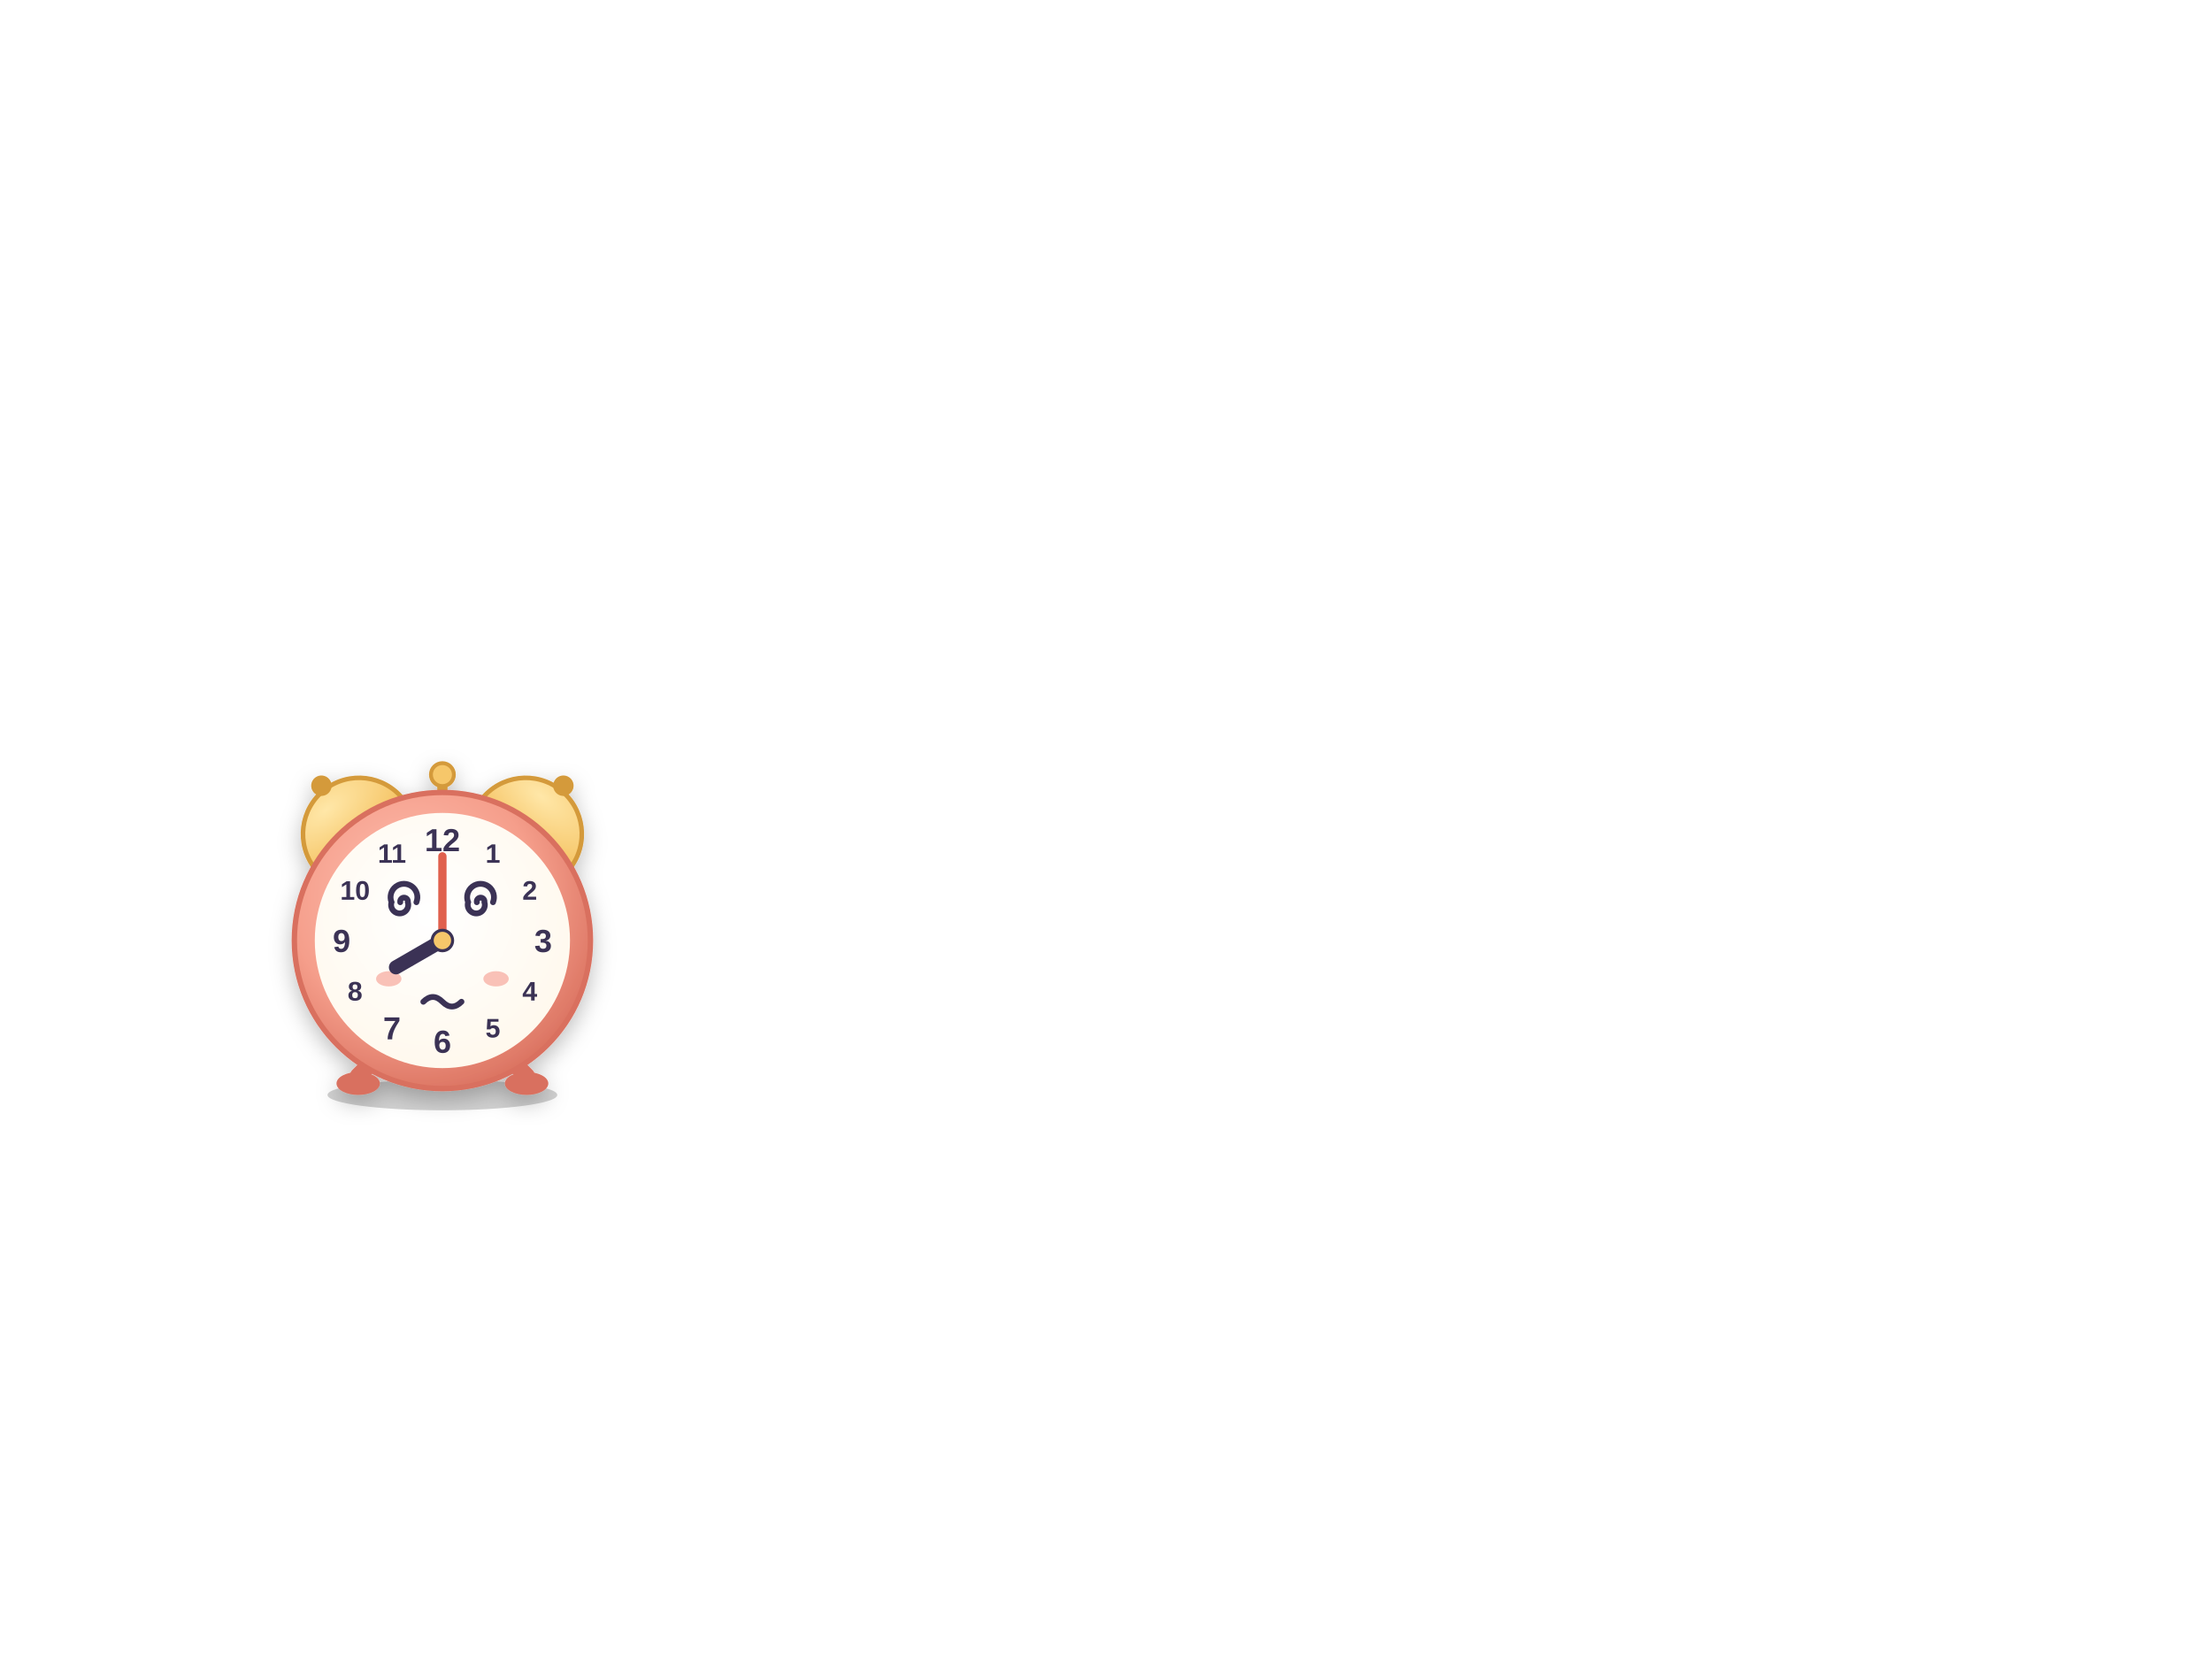
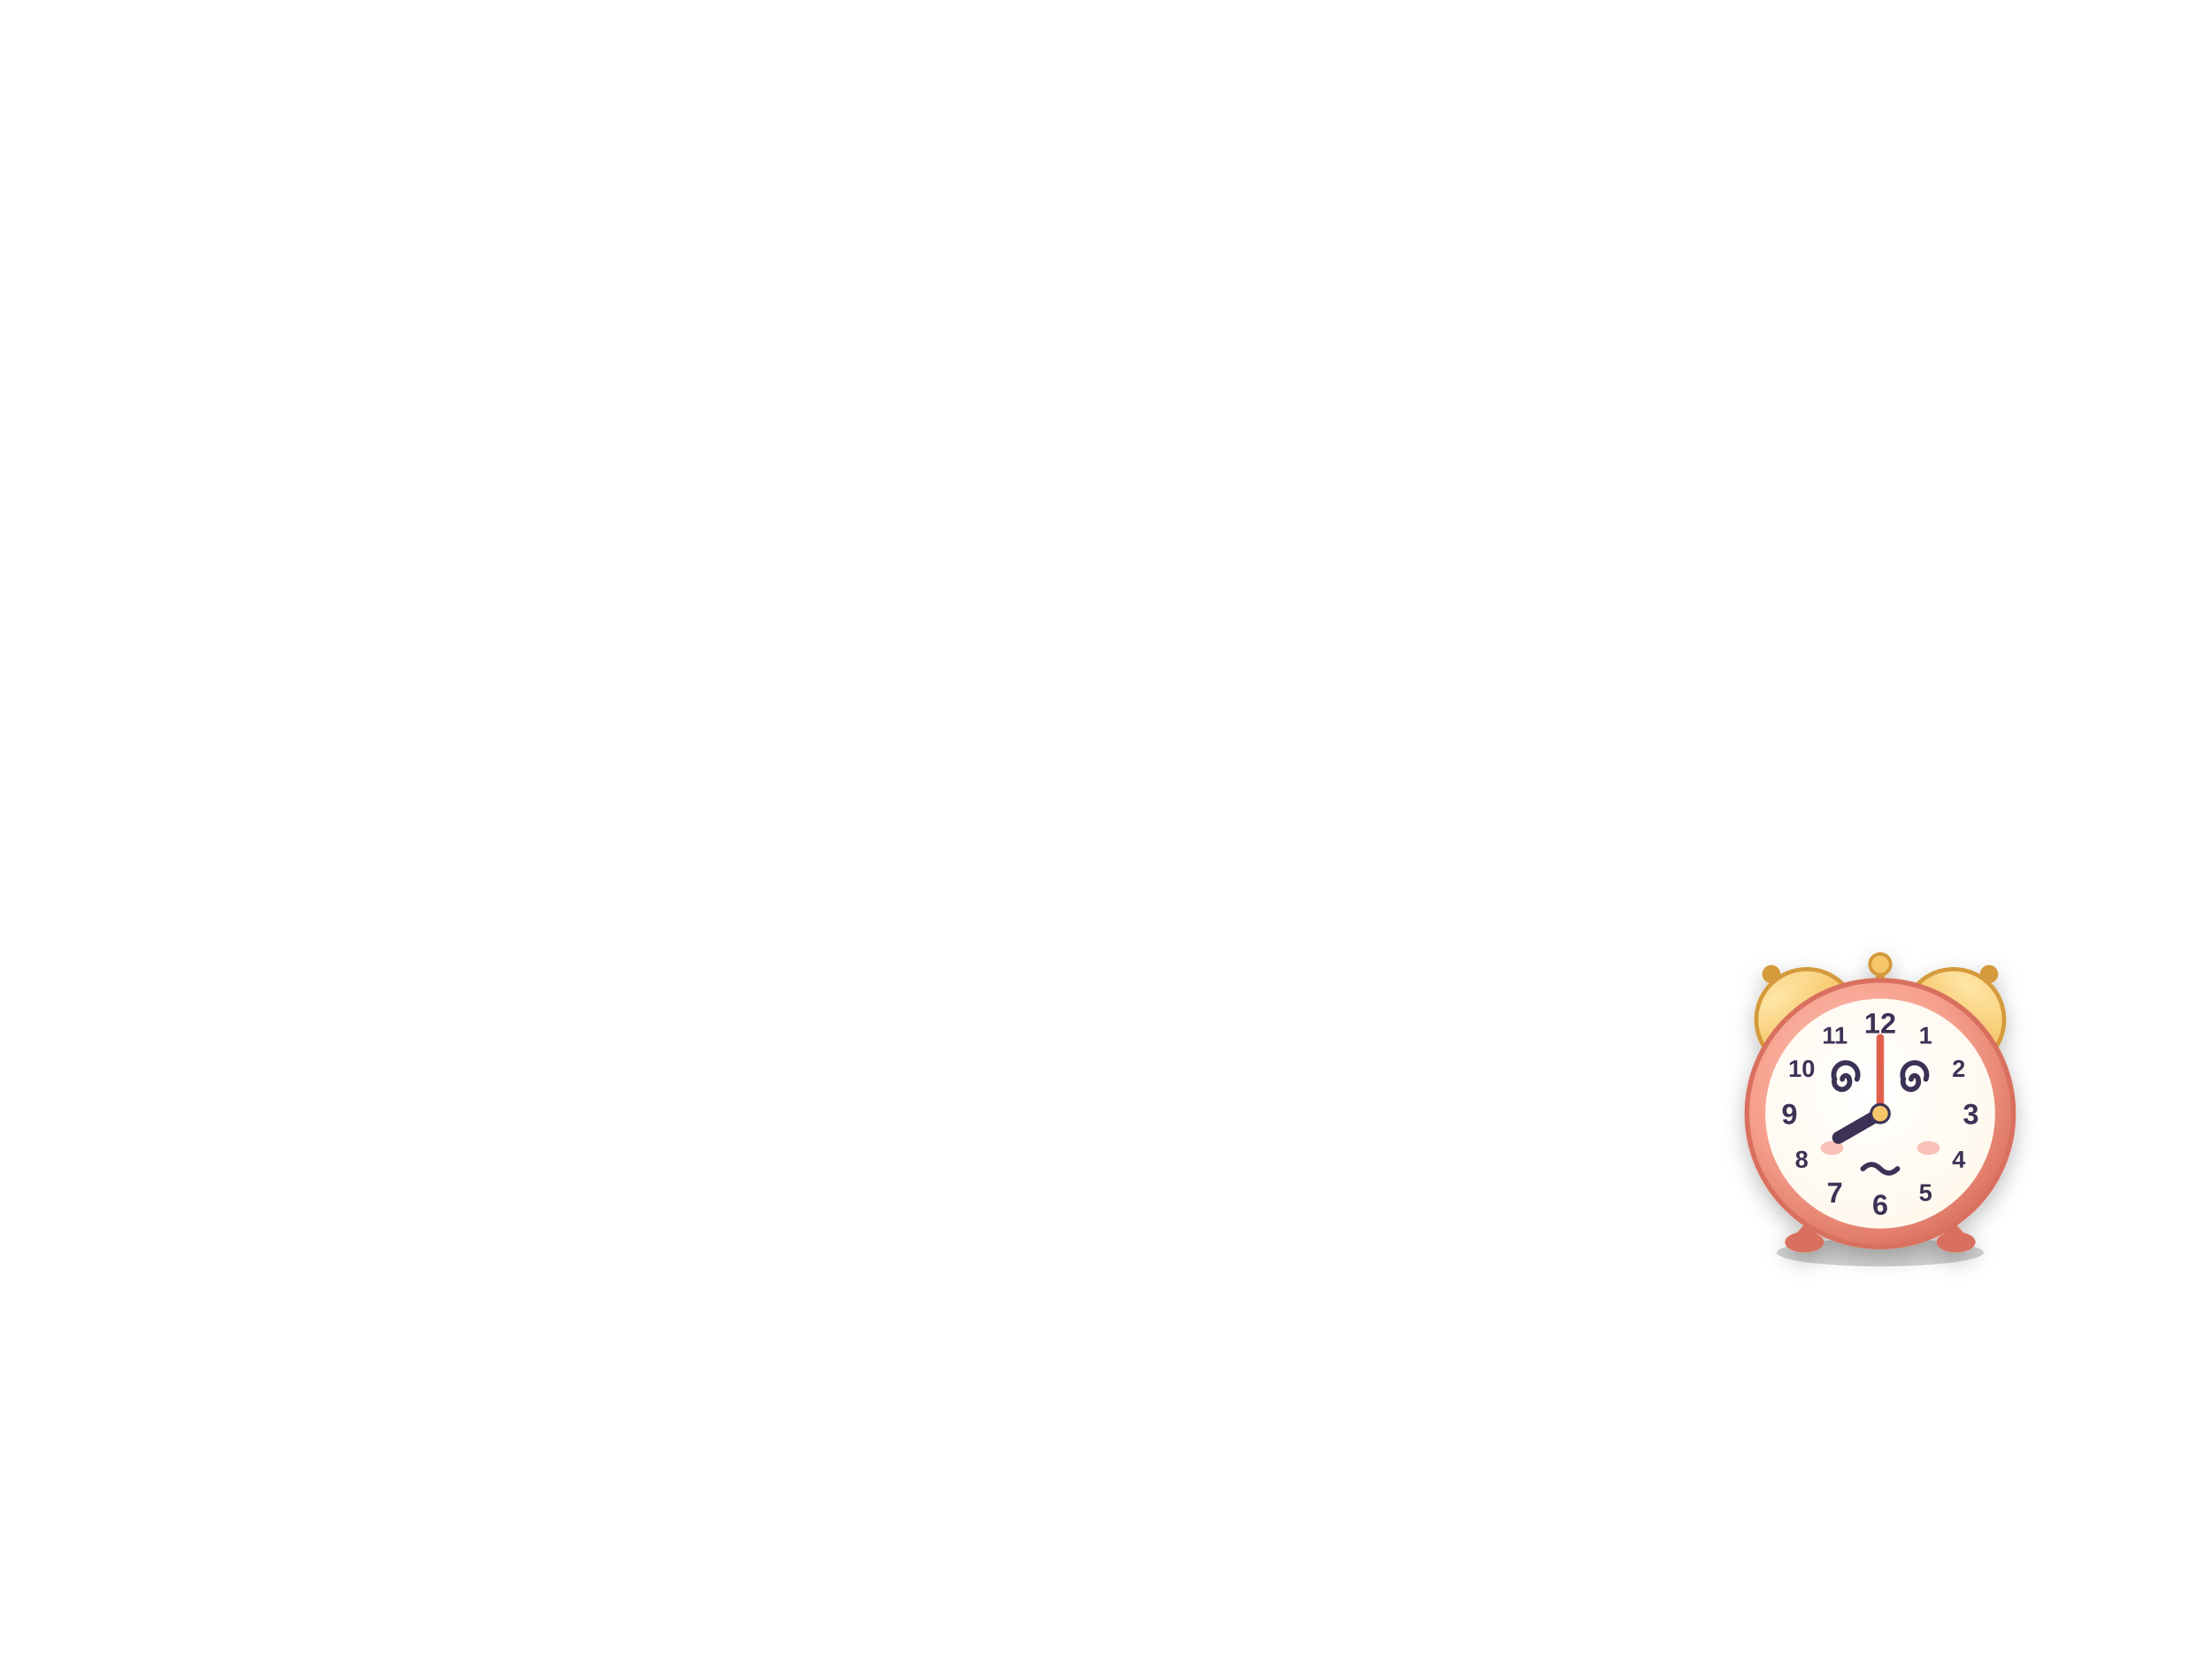
<svg xmlns="http://www.w3.org/2000/svg" viewBox="0 0 1600 1200" width="1600" height="1200">
  <defs>
    <radialGradient id="body" cx="40%" cy="35%" r="70%">
      <stop offset="0" stop-color="#FFC2B4" />
      <stop offset="0.6" stop-color="#F59E8B" />
      <stop offset="1" stop-color="#D9705E" />
    </radialGradient>
    <radialGradient id="bell" cx="40%" cy="30%" r="80%">
      <stop offset="0" stop-color="#FFE7A8" />
      <stop offset="1" stop-color="#F6C76B" />
    </radialGradient>
    <radialGradient id="dial" cx="45%" cy="40%" r="65%">
      <stop offset="0" stop-color="#FFFFFF" />
      <stop offset="1" stop-color="#FFF8EC" />
    </radialGradient>
    <filter id="soft" x="-20%" y="-20%" width="140%" height="140%">
      <feDropShadow dx="0" dy="6" stdDeviation="8" flood-color="#000" flood-opacity="0.25" />
    </filter>
  </defs>
-   <ellipse cx="320.0" cy="792.0" rx="83.1" ry="11.1" fill="#000" opacity="0.18" />
+   <ellipse cx="1360.0" cy="906.0" rx="74.8" ry="10.0" fill="#000" opacity="0.18" />
  <g filter="url(#soft)">
-     <line x1="278.5" y1="758.8" x2="259.1" y2="778.2" stroke="#D9705E" stroke-width="12.0" stroke-linecap="round" />
-     <ellipse cx="259.1" cy="783.7" rx="15.7" ry="8.3" fill="#D9705E" />
-     <line x1="361.5" y1="758.8" x2="380.9" y2="778.2" stroke="#D9705E" stroke-width="12.0" stroke-linecap="round" />
-     <ellipse cx="380.9" cy="783.7" rx="15.7" ry="8.3" fill="#D9705E" />
-     <g transform="rotate(-38 255.2 597.4)">
-       <path d="M214.6,604.8 a40.6,40.6 0 0 1 81.2,0 z" fill="url(#bell)" stroke="#D49A3A" stroke-width="3.3" />
-       <circle cx="255.2" cy="560.5" r="7.4" fill="#D49A3A" />
+     <line x1="1322.6" y1="876.1" x2="1305.2" y2="893.5" stroke="#D9705E" stroke-width="10.8" stroke-linecap="round" />
+     <ellipse cx="1305.2" cy="898.5" rx="14.1" ry="7.5" fill="#D9705E" />
+     <line x1="1397.4" y1="876.1" x2="1414.8" y2="893.5" stroke="#D9705E" stroke-width="10.8" stroke-linecap="round" />
+     <ellipse cx="1414.8" cy="898.5" rx="14.1" ry="7.5" fill="#D9705E" />
+     <g transform="rotate(-38 1301.7 730.8)">
+       <path d="M1265.1,737.5 a36.6,36.6 0 0 1 73.1,0 z" fill="url(#bell)" stroke="#D49A3A" stroke-width="3.0" />
+       <circle cx="1301.7" cy="697.6" r="6.6" fill="#D49A3A" />
    </g>
-     <g transform="rotate(38 384.8 597.4)">
-       <path d="M344.2,604.8 a40.6,40.6 0 0 1 81.2,0 z" fill="url(#bell)" stroke="#D49A3A" stroke-width="3.3" />
-       <circle cx="384.8" cy="560.5" r="7.4" fill="#D49A3A" />
+     <g transform="rotate(38 1418.3 730.8)">
+       <path d="M1381.8,737.5 a36.6,36.6 0 0 1 73.1,0 z" fill="url(#bell)" stroke="#D49A3A" stroke-width="3.0" />
+       <circle cx="1418.3" cy="697.6" r="6.6" fill="#D49A3A" />
    </g>
-     <line x1="320.0" y1="583.4" x2="320.0" y2="562.2" stroke="#D49A3A" stroke-width="7.4" stroke-linecap="round" />
-     <circle cx="320.0" cy="560.3" r="8.3" fill="#F6C76B" stroke="#D49A3A" stroke-width="2.8" />
-     <circle cx="320.0" cy="680.3" r="107.1" fill="url(#body)" stroke="#D9705E" stroke-width="3.9" />
-     <circle cx="320.0" cy="680.3" r="92.3" fill="url(#dial)" />
-     <text x="356.5" y="624.1" font-size="19.4" text-anchor="middle" font-family="Arial Rounded MT Bold, Arial, sans-serif" font-weight="bold" fill="#3B3355">1</text>
-     <text x="383.2" y="650.8" font-size="19.4" text-anchor="middle" font-family="Arial Rounded MT Bold, Arial, sans-serif" font-weight="bold" fill="#3B3355">2</text>
-     <text x="392.9" y="688.6" font-size="23.1" text-anchor="middle" font-family="Arial Rounded MT Bold, Arial, sans-serif" font-weight="bold" fill="#3B3355">3</text>
-     <text x="383.2" y="723.7" font-size="19.4" text-anchor="middle" font-family="Arial Rounded MT Bold, Arial, sans-serif" font-weight="bold" fill="#3B3355">4</text>
-     <text x="356.5" y="750.4" font-size="19.4" text-anchor="middle" font-family="Arial Rounded MT Bold, Arial, sans-serif" font-weight="bold" fill="#3B3355">5</text>
-     <text x="320.0" y="761.5" font-size="23.1" text-anchor="middle" font-family="Arial Rounded MT Bold, Arial, sans-serif" font-weight="bold" fill="#3B3355">6</text>
-     <text x="283.5" y="751.8" font-size="23.1" text-anchor="middle" font-family="Arial Rounded MT Bold, Arial, sans-serif" font-weight="bold" fill="#3B3355">7</text>
-     <text x="256.8" y="723.7" font-size="19.4" text-anchor="middle" font-family="Arial Rounded MT Bold, Arial, sans-serif" font-weight="bold" fill="#3B3355">8</text>
-     <text x="247.1" y="688.6" font-size="23.1" text-anchor="middle" font-family="Arial Rounded MT Bold, Arial, sans-serif" font-weight="bold" fill="#3B3355">9</text>
-     <text x="256.8" y="650.8" font-size="19.4" text-anchor="middle" font-family="Arial Rounded MT Bold, Arial, sans-serif" font-weight="bold" fill="#3B3355">10</text>
-     <text x="283.5" y="624.1" font-size="19.4" text-anchor="middle" font-family="Arial Rounded MT Bold, Arial, sans-serif" font-weight="bold" fill="#3B3355">11</text>
-     <text x="320.0" y="615.7" font-size="23.1" text-anchor="middle" font-family="Arial Rounded MT Bold, Arial, sans-serif" font-weight="bold" fill="#3B3355">12</text>
-     <path d="M292.3,652.6 m-2.8,0 a2.8,2.8 0 1 1 5.5,0 a6.2,6.2 0 1 1 -11.8,0 a9.7,9.7 0 1 1 18.0,0" stroke="#3B3355" stroke-width="4.2" stroke-linecap="round" fill="none" />
-     <ellipse cx="281.2" cy="708.0" rx="9.2" ry="5.5" fill="#F7B3A8" opacity="0.8" />
-     <path d="M347.7,652.6 m-2.8,0 a2.8,2.8 0 1 1 5.5,0 a6.2,6.2 0 1 1 -11.8,0 a9.7,9.7 0 1 1 18.0,0" stroke="#3B3355" stroke-width="4.2" stroke-linecap="round" fill="none" />
-     <ellipse cx="358.8" cy="708.0" rx="9.2" ry="5.5" fill="#F7B3A8" opacity="0.8" />
-     <path d="M306.2,724.6 q6.9,-6.9 13.8,0 t13.8,0" stroke="#3B3355" stroke-width="4.2" stroke-linecap="round" fill="none" />
-     <line x1="320.0" y1="680.3" x2="320.0" y2="619.4" stroke="#E0604E" stroke-width="6.0" stroke-linecap="round" />
-     <line x1="320.0" y1="680.3" x2="286.4" y2="699.7" stroke="#3B3355" stroke-width="10.2" stroke-linecap="round" />
-     <circle cx="320.0" cy="680.3" r="7.4" fill="#F6C76B" stroke="#3B3355" stroke-width="2.2" />
+     <line x1="1360.0" y1="718.2" x2="1360.0" y2="699.1" stroke="#D49A3A" stroke-width="6.6" stroke-linecap="round" />
+     <circle cx="1360.0" cy="697.5" r="7.5" fill="#F6C76B" stroke="#D49A3A" stroke-width="2.5" />
+     <circle cx="1360.0" cy="805.5" r="96.4" fill="url(#body)" stroke="#D9705E" stroke-width="3.5" />
+     <circle cx="1360.0" cy="805.5" r="83.1" fill="url(#dial)" />
+     <text x="1392.8" y="754.9" font-size="17.4" text-anchor="middle" font-family="Arial Rounded MT Bold, Arial, sans-serif" font-weight="bold" fill="#3B3355">1</text>
+     <text x="1416.8" y="778.9" font-size="17.4" text-anchor="middle" font-family="Arial Rounded MT Bold, Arial, sans-serif" font-weight="bold" fill="#3B3355">2</text>
+     <text x="1425.6" y="813.0" font-size="20.8" text-anchor="middle" font-family="Arial Rounded MT Bold, Arial, sans-serif" font-weight="bold" fill="#3B3355">3</text>
+     <text x="1416.8" y="844.6" font-size="17.4" text-anchor="middle" font-family="Arial Rounded MT Bold, Arial, sans-serif" font-weight="bold" fill="#3B3355">4</text>
+     <text x="1392.8" y="868.6" font-size="17.4" text-anchor="middle" font-family="Arial Rounded MT Bold, Arial, sans-serif" font-weight="bold" fill="#3B3355">5</text>
+     <text x="1360.0" y="878.6" font-size="20.8" text-anchor="middle" font-family="Arial Rounded MT Bold, Arial, sans-serif" font-weight="bold" fill="#3B3355">6</text>
+     <text x="1327.2" y="869.8" font-size="20.8" text-anchor="middle" font-family="Arial Rounded MT Bold, Arial, sans-serif" font-weight="bold" fill="#3B3355">7</text>
+     <text x="1303.2" y="844.6" font-size="17.4" text-anchor="middle" font-family="Arial Rounded MT Bold, Arial, sans-serif" font-weight="bold" fill="#3B3355">8</text>
+     <text x="1294.4" y="813.0" font-size="20.8" text-anchor="middle" font-family="Arial Rounded MT Bold, Arial, sans-serif" font-weight="bold" fill="#3B3355">9</text>
+     <text x="1303.2" y="778.9" font-size="17.4" text-anchor="middle" font-family="Arial Rounded MT Bold, Arial, sans-serif" font-weight="bold" fill="#3B3355">10</text>
+     <text x="1327.2" y="754.9" font-size="17.4" text-anchor="middle" font-family="Arial Rounded MT Bold, Arial, sans-serif" font-weight="bold" fill="#3B3355">11</text>
+     <text x="1360.0" y="747.3" font-size="20.8" text-anchor="middle" font-family="Arial Rounded MT Bold, Arial, sans-serif" font-weight="bold" fill="#3B3355">12</text>
+     <path d="M1335.1,780.6 m-2.5,0 a2.5,2.5 0 1 1 5.0,0 a5.6,5.6 0 1 1 -10.6,0 a8.7,8.7 0 1 1 16.2,0" stroke="#3B3355" stroke-width="3.7" stroke-linecap="round" fill="none" />
+     <ellipse cx="1325.1" cy="830.4" rx="8.3" ry="5.0" fill="#F7B3A8" opacity="0.8" />
+     <path d="M1384.9,780.6 m-2.5,0 a2.5,2.5 0 1 1 5.0,0 a5.6,5.6 0 1 1 -10.6,0 a8.7,8.7 0 1 1 16.2,0" stroke="#3B3355" stroke-width="3.7" stroke-linecap="round" fill="none" />
+     <ellipse cx="1394.9" cy="830.4" rx="8.3" ry="5.0" fill="#F7B3A8" opacity="0.8" />
+     <path d="M1347.5,845.4 q6.2,-6.2 12.5,0 t12.5,0" stroke="#3B3355" stroke-width="3.7" stroke-linecap="round" fill="none" />
+     <line x1="1360.0" y1="805.5" x2="1360.0" y2="750.6" stroke="#E0604E" stroke-width="5.4" stroke-linecap="round" />
+     <line x1="1360.0" y1="805.5" x2="1329.8" y2="822.9" stroke="#3B3355" stroke-width="9.1" stroke-linecap="round" />
+     <circle cx="1360.0" cy="805.5" r="6.6" fill="#F6C76B" stroke="#3B3355" stroke-width="2.0" />
  </g>
</svg>
